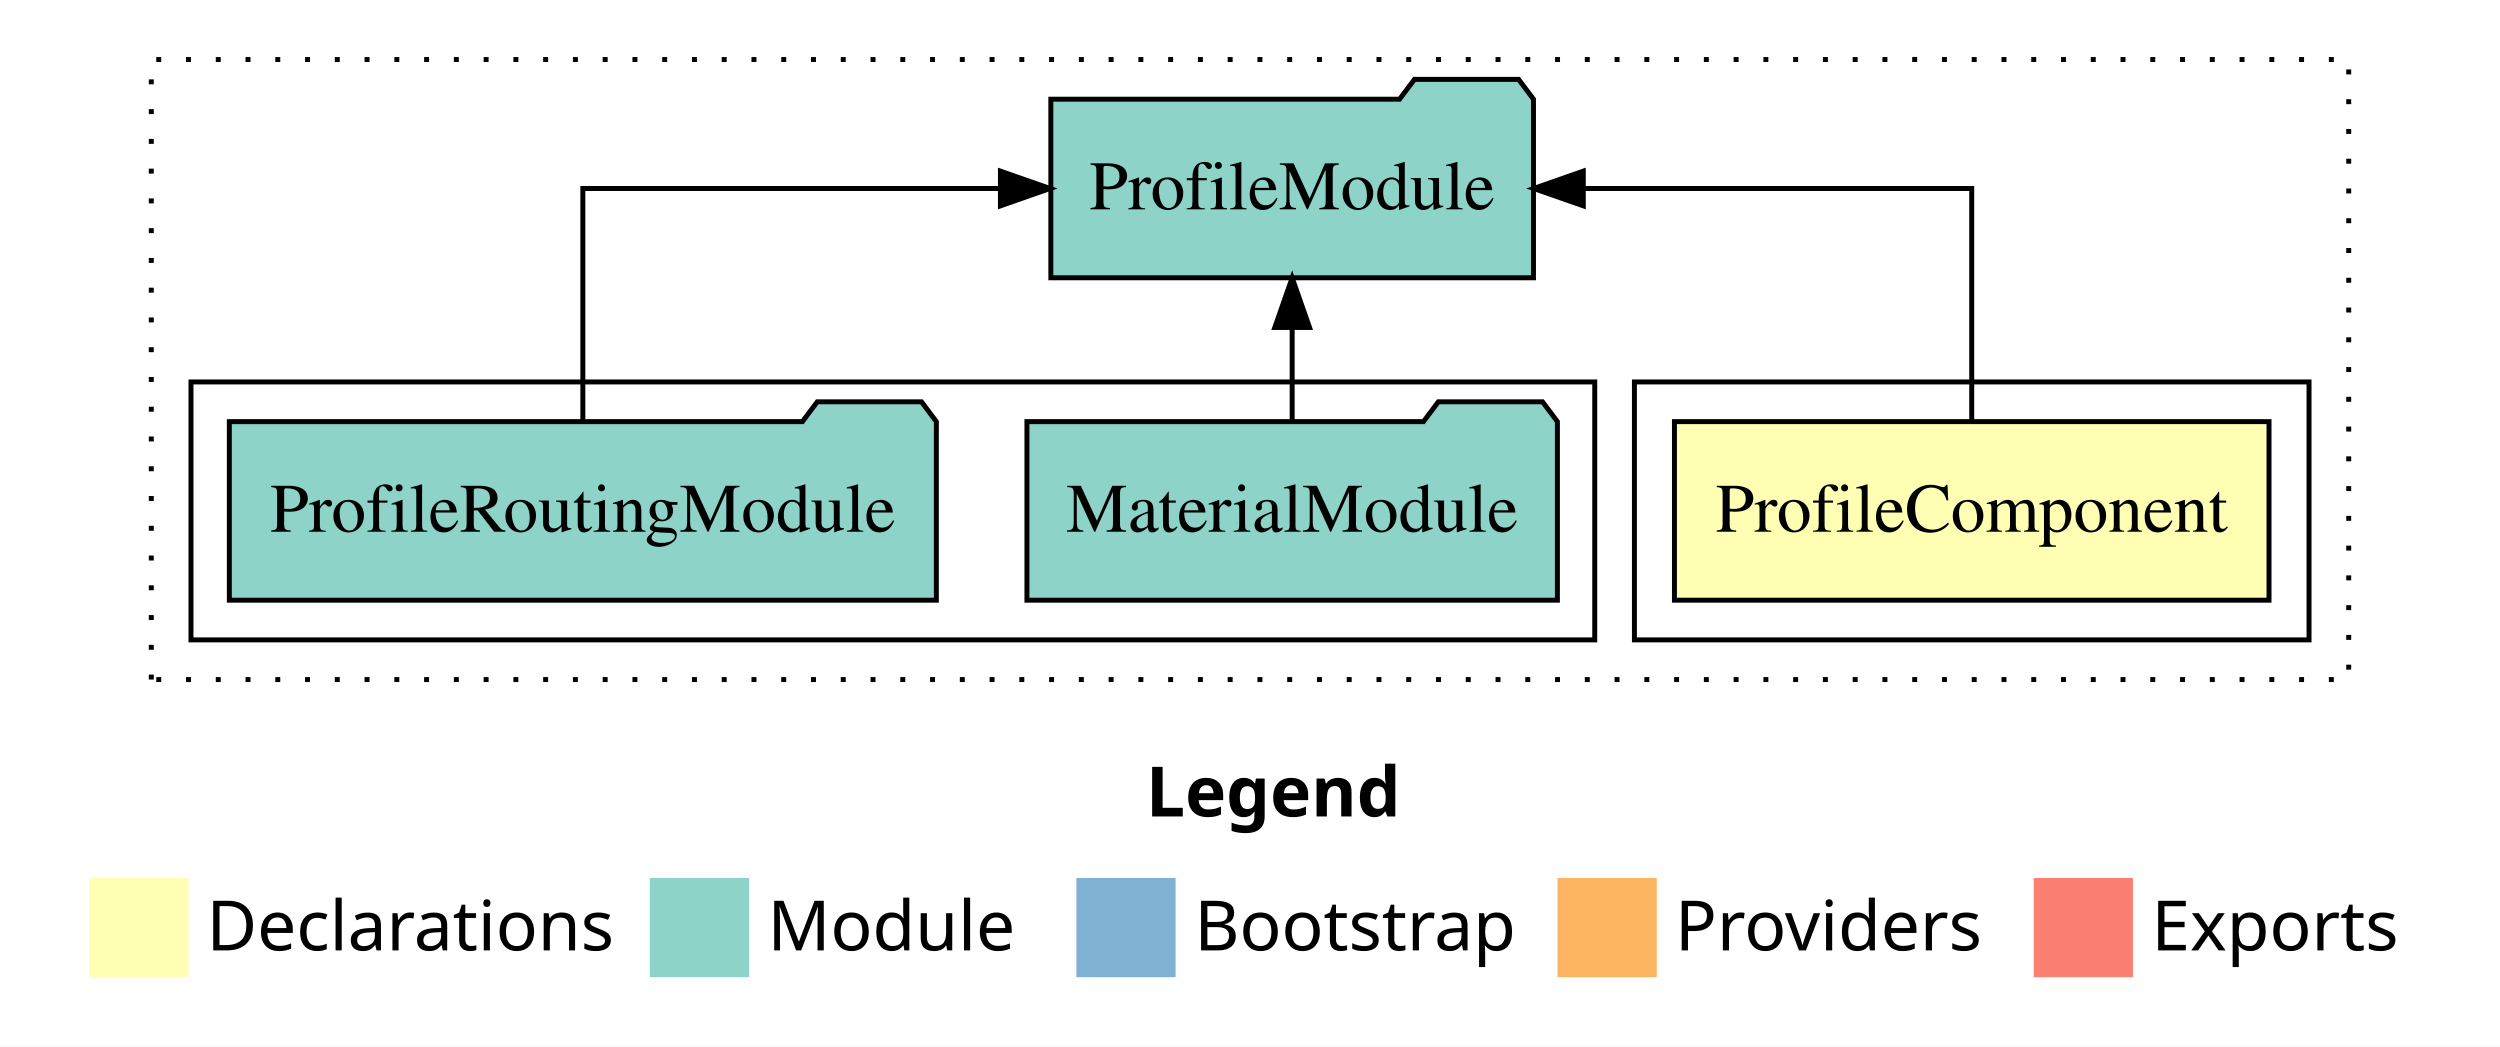
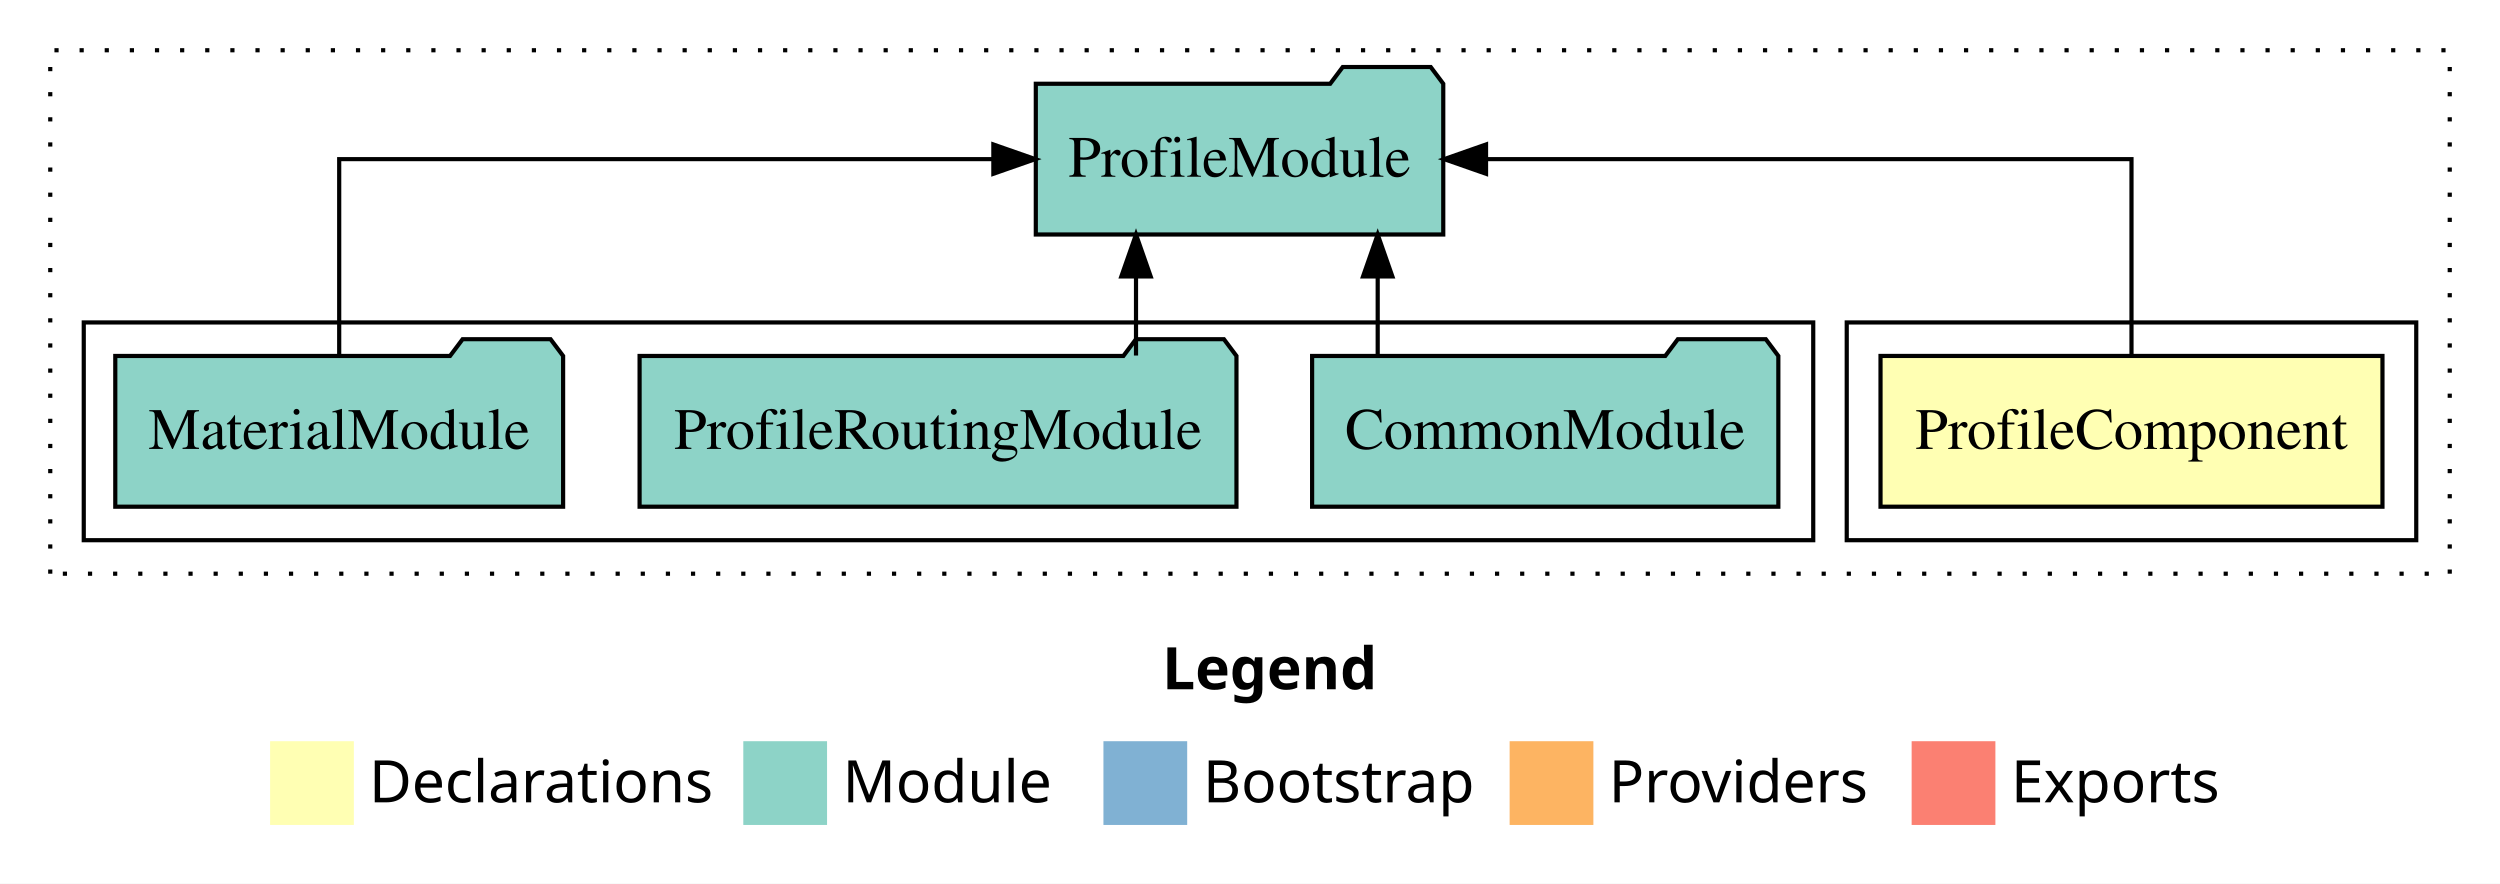
- <svg xmlns="http://www.w3.org/2000/svg" width="504pt" height="211pt" viewBox="0.00 0.00 504.00 211.00">
+ <svg xmlns="http://www.w3.org/2000/svg" width="597pt" height="211pt" viewBox="0.00 0.00 597.00 211.00">
  <g id="graph0" class="graph" transform="scale(1 1) rotate(0) translate(4 207)">
-     <polygon fill="#ffffff" stroke="transparent" points="-4,4 -4,-207 500,-207 500,4 -4,4" />
-     <text text-anchor="start" x="227.009" y="-42.4" font-family="sans-serif" font-weight="bold" font-size="14.00" fill="#000000">Legend</text>
-     <polygon fill="#ffffb3" stroke="transparent" points="14,-10 14,-30 34,-30 34,-10 14,-10" />
-     <text text-anchor="start" x="37.629" y="-15.4" font-family="sans-serif" font-size="14.00" fill="#000000">  Declarations</text>
-     <polygon fill="#8dd3c7" stroke="transparent" points="127,-10 127,-30 147,-30 147,-10 127,-10" />
-     <text text-anchor="start" x="150.725" y="-15.4" font-family="sans-serif" font-size="14.00" fill="#000000">  Module</text>
-     <polygon fill="#80b1d3" stroke="transparent" points="213,-10 213,-30 233,-30 233,-10 213,-10" />
-     <text text-anchor="start" x="236.781" y="-15.4" font-family="sans-serif" font-size="14.00" fill="#000000">  Bootstrap</text>
-     <polygon fill="#fdb462" stroke="transparent" points="310,-10 310,-30 330,-30 330,-10 310,-10" />
-     <text text-anchor="start" x="333.673" y="-15.4" font-family="sans-serif" font-size="14.00" fill="#000000">  Providers</text>
-     <polygon fill="#fb8072" stroke="transparent" points="406,-10 406,-30 426,-30 426,-10 406,-10" />
-     <text text-anchor="start" x="429.726" y="-15.4" font-family="sans-serif" font-size="14.00" fill="#000000">  Exports</text>
+     <polygon fill="#ffffff" stroke="transparent" points="-4,4 -4,-207 593,-207 593,4 -4,4" />
+     <text text-anchor="start" x="273.509" y="-42.4" font-family="sans-serif" font-weight="bold" font-size="14.00" fill="#000000">Legend</text>
+     <polygon fill="#ffffb3" stroke="transparent" points="60.5,-10 60.5,-30 80.5,-30 80.5,-10 60.5,-10" />
+     <text text-anchor="start" x="84.129" y="-15.4" font-family="sans-serif" font-size="14.00" fill="#000000">  Declarations</text>
+     <polygon fill="#8dd3c7" stroke="transparent" points="173.5,-10 173.5,-30 193.5,-30 193.5,-10 173.5,-10" />
+     <text text-anchor="start" x="197.225" y="-15.4" font-family="sans-serif" font-size="14.00" fill="#000000">  Module</text>
+     <polygon fill="#80b1d3" stroke="transparent" points="259.5,-10 259.5,-30 279.5,-30 279.5,-10 259.5,-10" />
+     <text text-anchor="start" x="283.281" y="-15.4" font-family="sans-serif" font-size="14.00" fill="#000000">  Bootstrap</text>
+     <polygon fill="#fdb462" stroke="transparent" points="356.5,-10 356.5,-30 376.5,-30 376.5,-10 356.5,-10" />
+     <text text-anchor="start" x="380.173" y="-15.4" font-family="sans-serif" font-size="14.00" fill="#000000">  Providers</text>
+     <polygon fill="#fb8072" stroke="transparent" points="452.5,-10 452.5,-30 472.5,-30 472.5,-10 452.5,-10" />
+     <text text-anchor="start" x="476.226" y="-15.4" font-family="sans-serif" font-size="14.00" fill="#000000">  Exports</text>
    <g id="clust1" class="cluster">
-       <polygon fill="none" stroke="#000000" stroke-dasharray="1,5" points="26.5,-70 26.5,-195 469.5,-195 469.5,-70 26.5,-70" />
+       <polygon fill="none" stroke="#000000" stroke-dasharray="1,5" points="8,-70 8,-195 581,-195 581,-70 8,-70" />
    </g>
    <g id="clust2" class="cluster">
-       <polygon fill="none" stroke="#000000" points="325.5,-78 325.5,-130 461.5,-130 461.5,-78 325.5,-78" />
+       <polygon fill="none" stroke="#000000" points="437,-78 437,-130 573,-130 573,-78 437,-78" />
    </g>
    <g id="clust4" class="cluster">
-       <polygon fill="none" stroke="#000000" points="34.5,-78 34.5,-130 317.5,-130 317.5,-78 34.5,-78" />
+       <polygon fill="none" stroke="#000000" points="16,-78 16,-130 429,-130 429,-78 16,-78" />
    </g>
    <g id="node1" class="node">
-       <polygon fill="#ffffb3" stroke="#000000" points="453.433,-122 333.567,-122 333.567,-86 453.433,-86 453.433,-122" />
-       <text text-anchor="middle" x="393.5" y="-99.8" font-family="Times,serif" font-size="14.00" fill="#000000">ProfileComponent</text>
+       <polygon fill="#ffffb3" stroke="#000000" points="564.933,-122 445.067,-122 445.067,-86 564.933,-86 564.933,-122" />
+       <text text-anchor="middle" x="505" y="-99.8" font-family="Times,serif" font-size="14.00" fill="#000000">ProfileComponent</text>
    </g>
    <g id="node2" class="node">
-       <polygon fill="#8dd3c7" stroke="#000000" points="305.15,-187 302.15,-191 281.15,-191 278.15,-187 207.85,-187 207.85,-151 305.15,-151 305.15,-187" />
-       <text text-anchor="middle" x="256.5" y="-164.8" font-family="Times,serif" font-size="14.00" fill="#000000">ProfileModule</text>
+       <polygon fill="#8dd3c7" stroke="#000000" points="340.65,-187 337.65,-191 316.65,-191 313.65,-187 243.35,-187 243.35,-151 340.65,-151 340.65,-187" />
+       <text text-anchor="middle" x="292" y="-164.8" font-family="Times,serif" font-size="14.00" fill="#000000">ProfileModule</text>
    </g>
    <g id="edge1" class="edge">
-       <path fill="none" stroke="#000000" d="M393.5,-122.106C393.5,-141.339 393.5,-169 393.5,-169 393.5,-169 315.187,-169 315.187,-169" />
-       <polygon fill="#000000" stroke="#000000" points="315.187,-165.5 305.187,-169 315.187,-172.5 315.187,-165.5" />
+       <path fill="none" stroke="#000000" d="M505,-122.106C505,-141.339 505,-169 505,-169 505,-169 350.866,-169 350.866,-169" />
+       <polygon fill="#000000" stroke="#000000" points="350.866,-165.5 340.866,-169 350.866,-172.5 350.866,-165.5" />
    </g>
    <g id="node3" class="node">
-       <polygon fill="#8dd3c7" stroke="#000000" points="309.971,-122 306.971,-126 285.971,-126 282.971,-122 203.029,-122 203.029,-86 309.971,-86 309.971,-122" />
-       <text text-anchor="middle" x="256.5" y="-99.8" font-family="Times,serif" font-size="14.00" fill="#000000">MaterialModule</text>
+       <polygon fill="#8dd3c7" stroke="#000000" points="420.668,-122 417.668,-126 396.668,-126 393.668,-122 309.332,-122 309.332,-86 420.668,-86 420.668,-122" />
+       <text text-anchor="middle" x="365" y="-99.8" font-family="Times,serif" font-size="14.00" fill="#000000">CommonModule</text>
    </g>
    <g id="edge2" class="edge">
-       <path fill="none" stroke="#000000" d="M256.5,-122.106C256.5,-122.106 256.5,-140.991 256.5,-140.991" />
-       <polygon fill="#000000" stroke="#000000" points="253,-140.991 256.5,-150.991 260,-140.991 253,-140.991" />
+       <path fill="none" stroke="#000000" d="M324.995,-122.106C324.995,-122.106 324.995,-140.991 324.995,-140.991" />
+       <polygon fill="#000000" stroke="#000000" points="321.495,-140.991 324.995,-150.991 328.495,-140.991 321.495,-140.991" />
    </g>
    <g id="node4" class="node">
-       <polygon fill="#8dd3c7" stroke="#000000" points="184.767,-122 181.767,-126 160.767,-126 157.767,-122 42.233,-122 42.233,-86 184.767,-86 184.767,-122" />
-       <text text-anchor="middle" x="113.5" y="-99.8" font-family="Times,serif" font-size="14.00" fill="#000000">ProfileRoutingModule</text>
+       <polygon fill="#8dd3c7" stroke="#000000" points="291.267,-122 288.267,-126 267.267,-126 264.267,-122 148.733,-122 148.733,-86 291.267,-86 291.267,-122" />
+       <text text-anchor="middle" x="220" y="-99.8" font-family="Times,serif" font-size="14.00" fill="#000000">ProfileRoutingModule</text>
    </g>
    <g id="edge3" class="edge">
-       <path fill="none" stroke="#000000" d="M113.5,-122.106C113.5,-141.339 113.5,-169 113.5,-169 113.5,-169 197.688,-169 197.688,-169" />
-       <polygon fill="#000000" stroke="#000000" points="197.688,-172.5 207.688,-169 197.687,-165.5 197.688,-172.5" />
+       <path fill="none" stroke="#000000" d="M267.279,-122.106C267.279,-122.106 267.279,-140.991 267.279,-140.991" />
+       <polygon fill="#000000" stroke="#000000" points="263.779,-140.991 267.279,-150.991 270.779,-140.991 263.779,-140.991" />
+     </g>
+     <g id="node5" class="node">
+       <polygon fill="#8dd3c7" stroke="#000000" points="130.471,-122 127.471,-126 106.471,-126 103.471,-122 23.529,-122 23.529,-86 130.471,-86 130.471,-122" />
+       <text text-anchor="middle" x="77" y="-99.8" font-family="Times,serif" font-size="14.00" fill="#000000">MaterialModule</text>
+     </g>
+     <g id="edge4" class="edge">
+       <path fill="none" stroke="#000000" d="M77,-122.106C77,-141.339 77,-169 77,-169 77,-169 233.213,-169 233.213,-169" />
+       <polygon fill="#000000" stroke="#000000" points="233.213,-172.5 243.213,-169 233.213,-165.5 233.213,-172.5" />
    </g>
  </g>
</svg>
